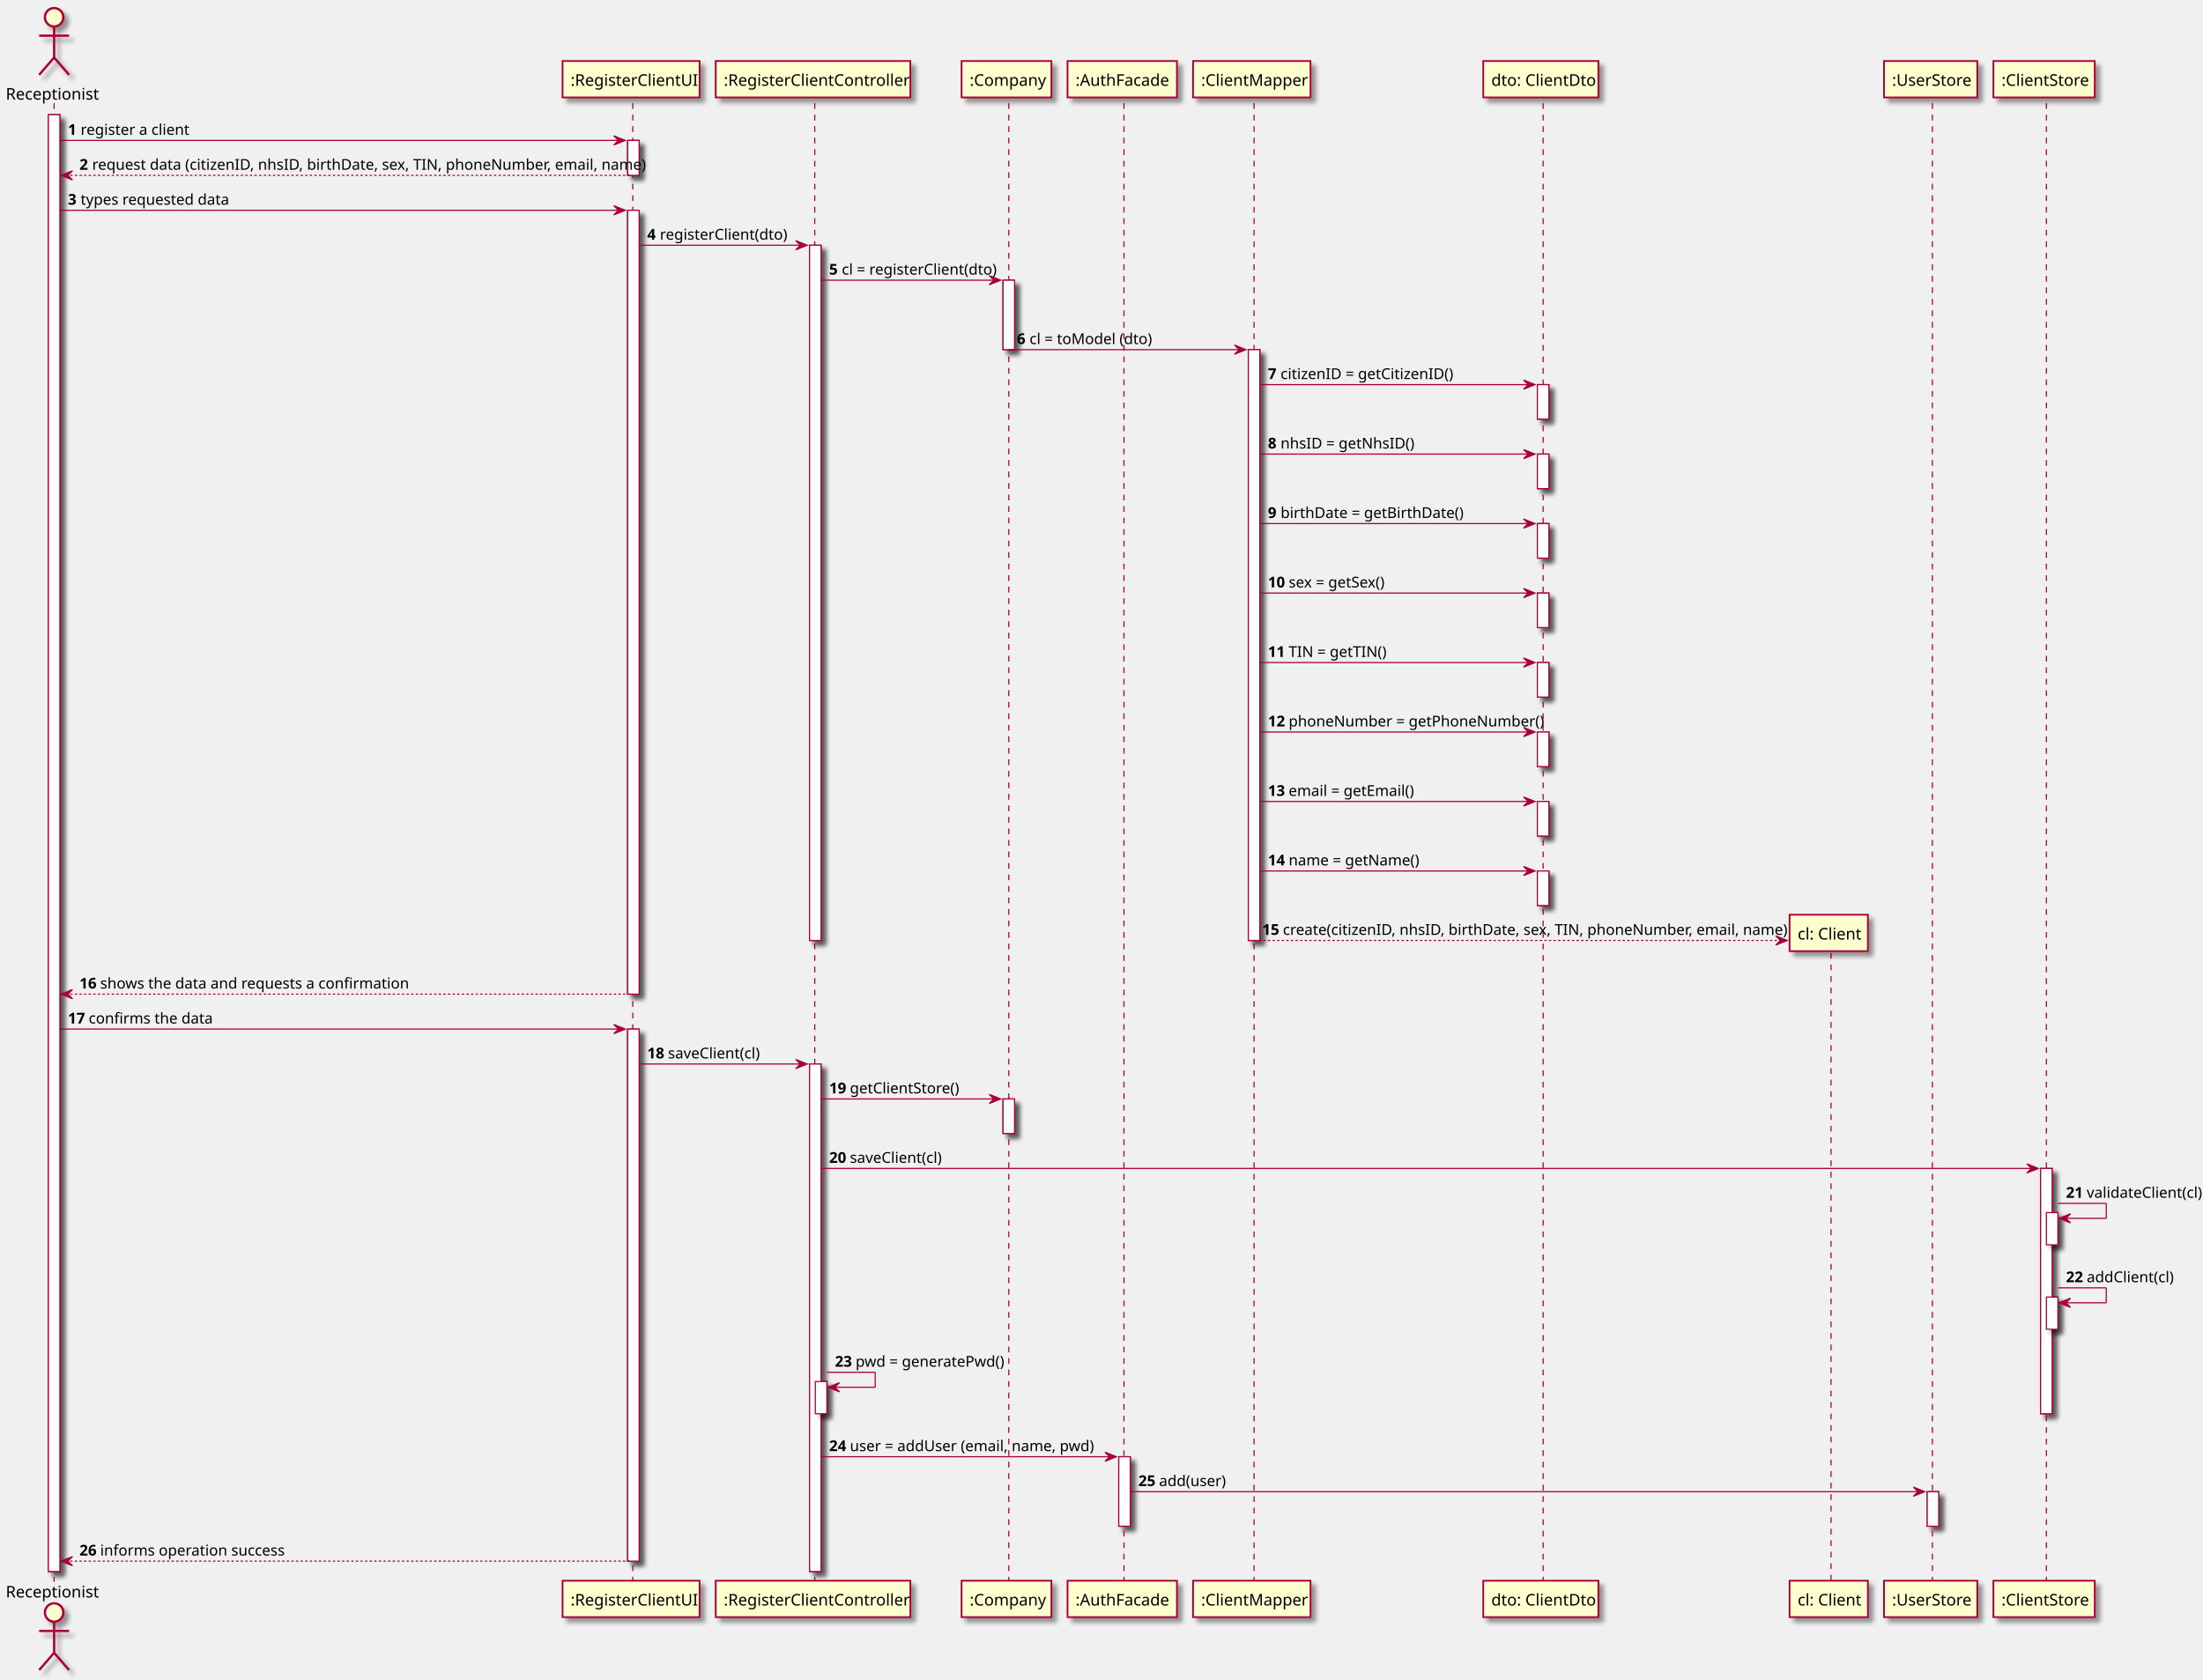
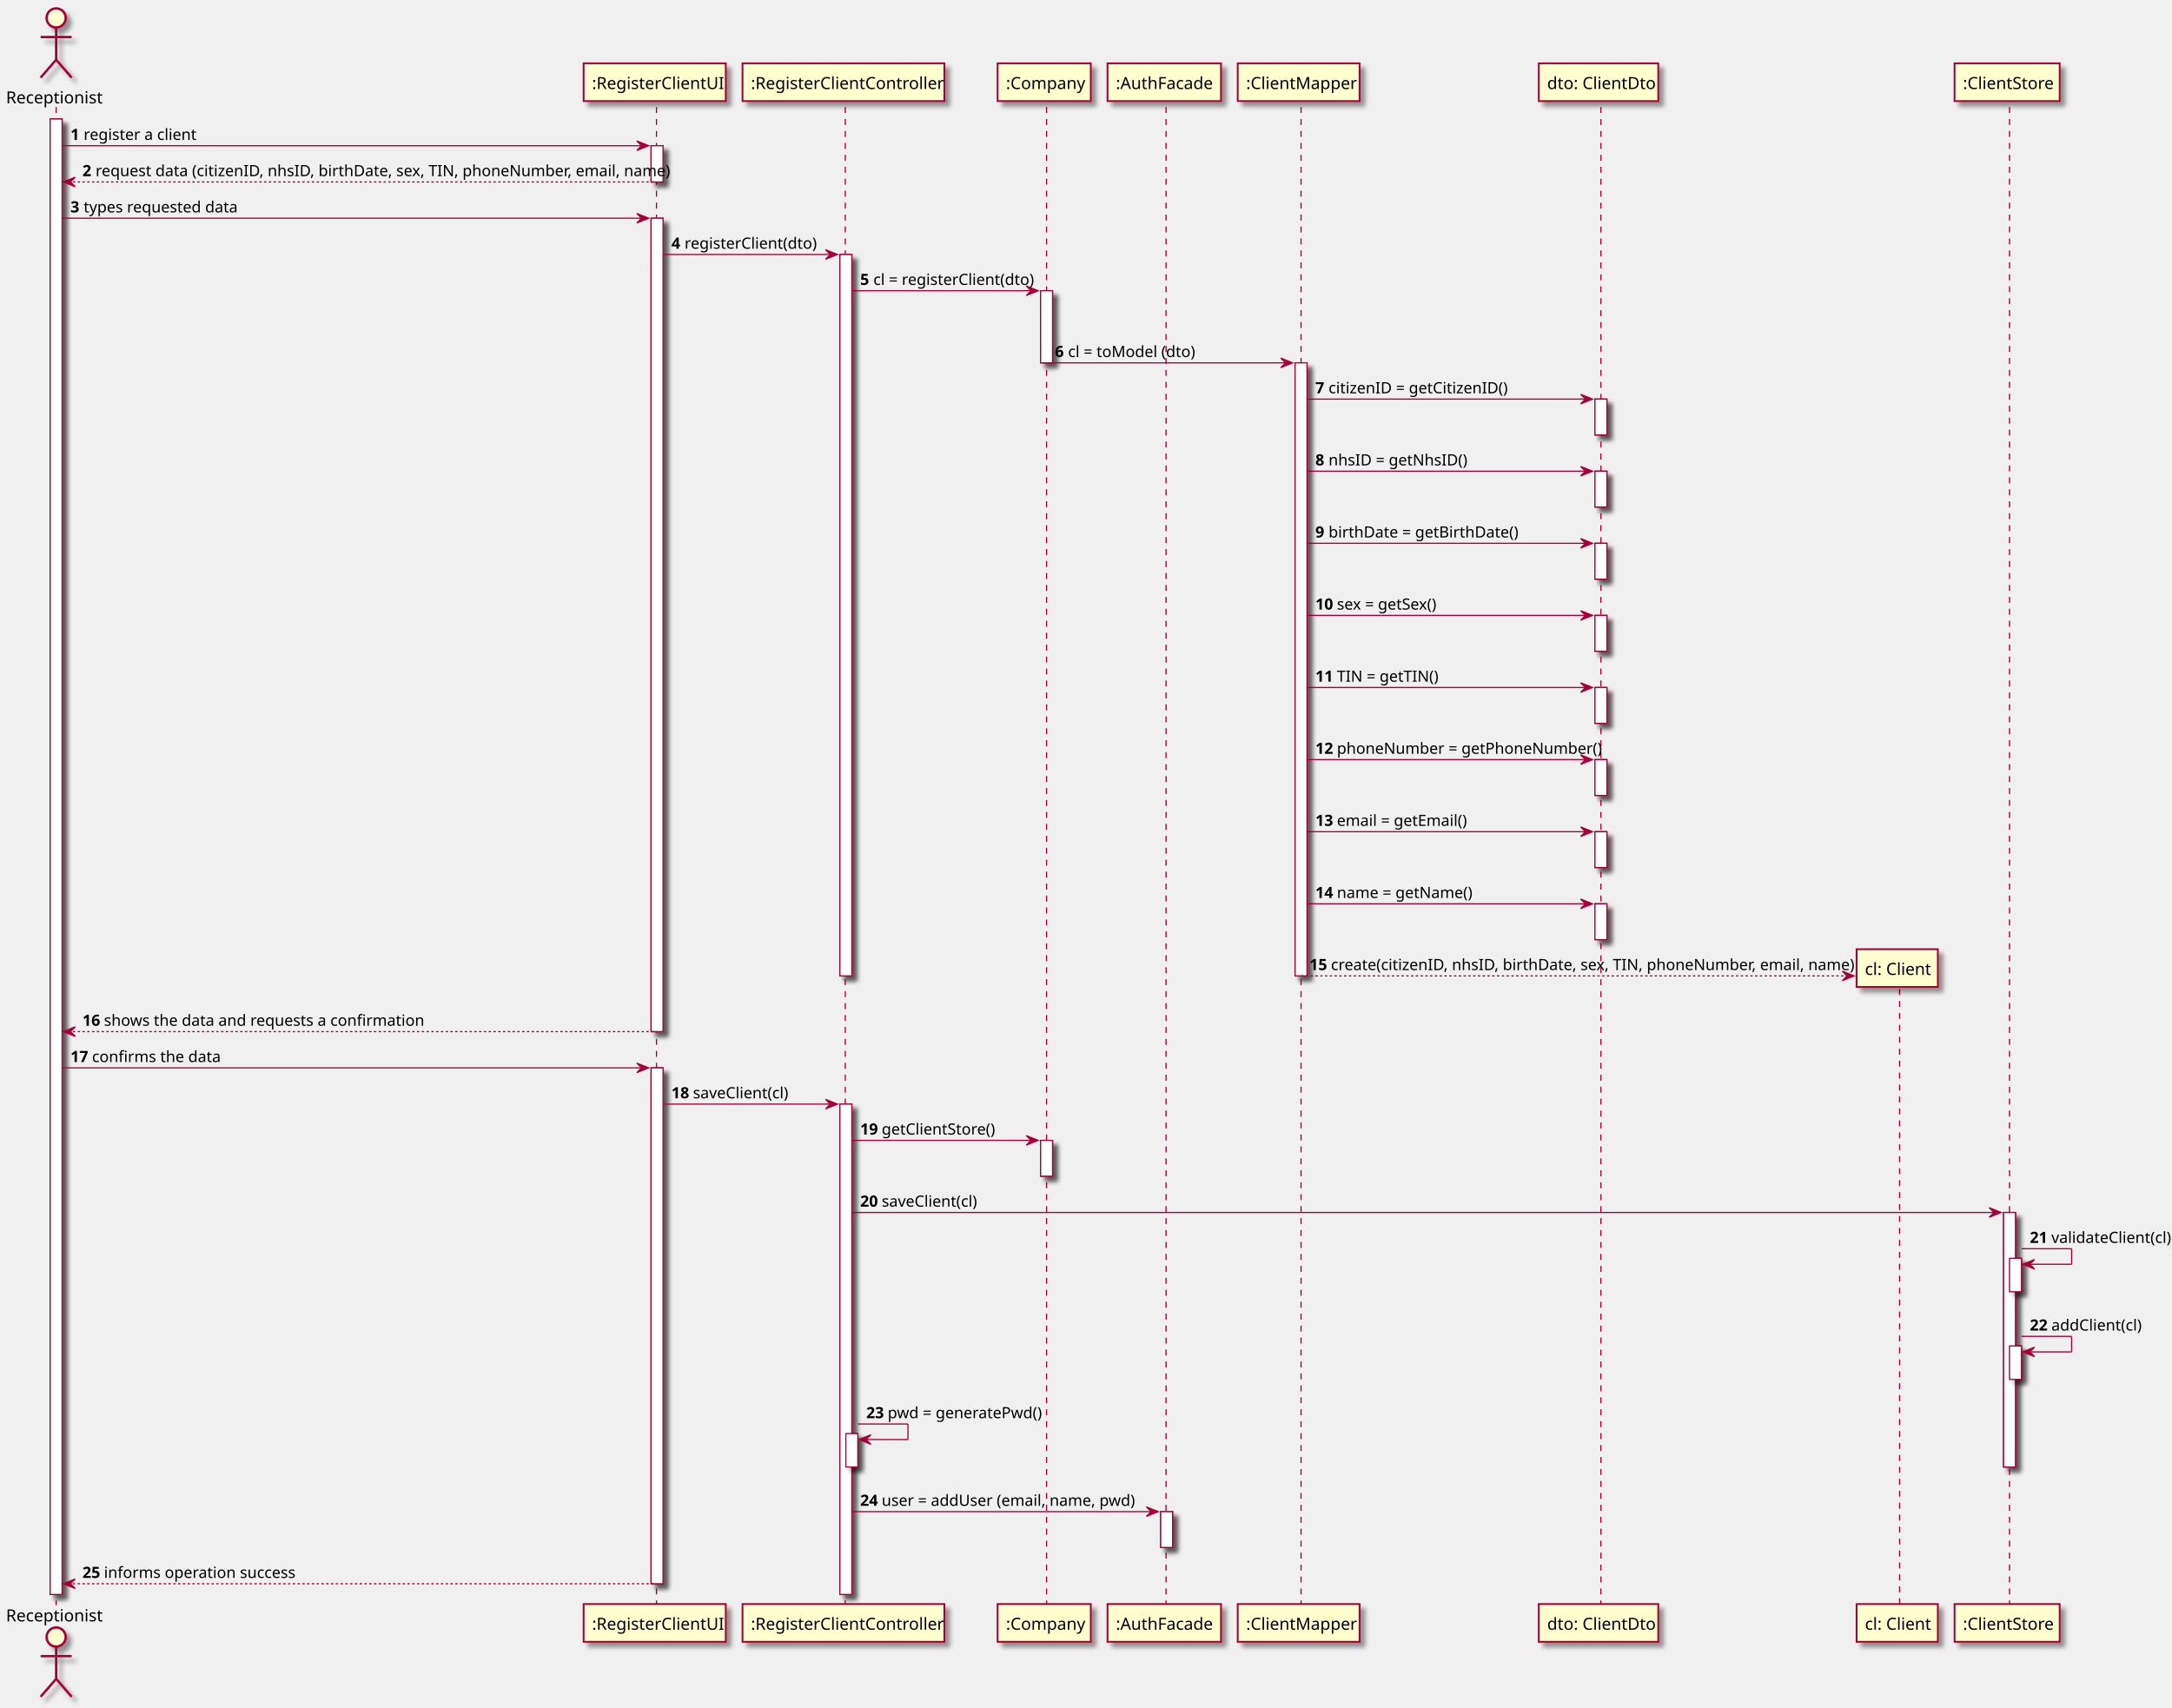
- <svg xmlns="http://www.w3.org/2000/svg" contentScriptType="application/ecmascript" contentStyleType="text/css" height="1459px" preserveAspectRatio="none" style="width:1913px;height:1459px;" version="1.1" viewBox="0 0 1913 1459" width="1913px" zoomAndPan="magnify">
+ <svg xmlns="http://www.w3.org/2000/svg" contentScriptType="application/ecmascript" contentStyleType="text/css" height="1429px" preserveAspectRatio="none" style="width:1818px;height:1429px;" version="1.1" viewBox="0 0 1818 1429" width="1818px" zoomAndPan="magnify">
  <defs>
-     <filter height="300%" id="f1ceagx8emaqff" width="300%" x="-1" y="-1">
+     <filter height="300%" id="fi24ng30f5qsc" width="300%" x="-1" y="-1">
      <feGaussianBlur result="blurOut" stdDeviation="2.0" />
      <feColorMatrix in="blurOut" result="blurOut2" type="matrix" values="0 0 0 0 0 0 0 0 0 0 0 0 0 0 0 0 0 0 .4 0" />
      <feOffset dx="4.0" dy="4.0" in="blurOut2" result="blurOut3" />
      <feBlend in="SourceGraphic" in2="blurOut3" mode="normal" />
    </filter>
  </defs>
  <g>
-     <rect fill="#FFFFFF" filter="url(#f1ceagx8emaqff)" height="1265.398" style="stroke:#A80036;stroke-width:1.0;" width="10" x="42" y="99.609" />
-     <rect fill="#FFFFFF" filter="url(#f1ceagx8emaqff)" height="30.352" style="stroke:#A80036;stroke-width:1.0;" width="10" x="545" y="121.961" />
-     <rect fill="#FFFFFF" filter="url(#f1ceagx8emaqff)" height="680.828" style="stroke:#A80036;stroke-width:1.0;" width="10" x="545" y="182.664" />
-     <rect fill="#FFFFFF" filter="url(#f1ceagx8emaqff)" height="462.164" style="stroke:#A80036;stroke-width:1.0;" width="10" x="545" y="893.844" />
-     <rect fill="#FFFFFF" filter="url(#f1ceagx8emaqff)" height="603.867" style="stroke:#A80036;stroke-width:1.0;" width="10" x="703" y="213.016" />
-     <rect fill="#FFFFFF" filter="url(#f1ceagx8emaqff)" height="440.812" style="stroke:#A80036;stroke-width:1.0;" width="10" x="703" y="924.195" />
-     <rect fill="#FFFFFF" filter="url(#f1ceagx8emaqff)" height="28" style="stroke:#A80036;stroke-width:1.0;" width="10" x="708" y="1199.953" />
-     <rect fill="#FFFFFF" filter="url(#f1ceagx8emaqff)" height="60.352" style="stroke:#A80036;stroke-width:1.0;" width="10" x="871" y="243.367" />
-     <rect fill="#FFFFFF" filter="url(#f1ceagx8emaqff)" height="30" style="stroke:#A80036;stroke-width:1.0;" width="10" x="871" y="954.547" />
-     <rect fill="#FFFFFF" filter="url(#f1ceagx8emaqff)" height="60.352" style="stroke:#A80036;stroke-width:1.0;" width="10" x="971.5" y="1265.305" />
-     <rect fill="#FFFFFF" filter="url(#f1ceagx8emaqff)" height="513.164" style="stroke:#A80036;stroke-width:1.0;" width="10" x="1084" y="303.719" />
-     <rect fill="#FFFFFF" filter="url(#f1ceagx8emaqff)" height="30" style="stroke:#A80036;stroke-width:1.0;" width="10" x="1335" y="334.07" />
-     <rect fill="#FFFFFF" filter="url(#f1ceagx8emaqff)" height="30" style="stroke:#A80036;stroke-width:1.0;" width="10" x="1335" y="394.422" />
-     <rect fill="#FFFFFF" filter="url(#f1ceagx8emaqff)" height="30" style="stroke:#A80036;stroke-width:1.0;" width="10" x="1335" y="454.773" />
-     <rect fill="#FFFFFF" filter="url(#f1ceagx8emaqff)" height="30" style="stroke:#A80036;stroke-width:1.0;" width="10" x="1335" y="515.125" />
-     <rect fill="#FFFFFF" filter="url(#f1ceagx8emaqff)" height="30" style="stroke:#A80036;stroke-width:1.0;" width="10" x="1335" y="575.477" />
-     <rect fill="#FFFFFF" filter="url(#f1ceagx8emaqff)" height="30" style="stroke:#A80036;stroke-width:1.0;" width="10" x="1335" y="635.828" />
-     <rect fill="#FFFFFF" filter="url(#f1ceagx8emaqff)" height="30" style="stroke:#A80036;stroke-width:1.0;" width="10" x="1335" y="696.18" />
-     <rect fill="#FFFFFF" filter="url(#f1ceagx8emaqff)" height="30" style="stroke:#A80036;stroke-width:1.0;" width="10" x="1335" y="756.531" />
-     <rect fill="#FFFFFF" filter="url(#f1ceagx8emaqff)" height="30" style="stroke:#A80036;stroke-width:1.0;" width="10" x="1673.5" y="1295.656" />
-     <rect fill="#FFFFFF" filter="url(#f1ceagx8emaqff)" height="213.055" style="stroke:#A80036;stroke-width:1.0;" width="10" x="1772" y="1014.898" />
-     <rect fill="#FFFFFF" filter="url(#f1ceagx8emaqff)" height="28" style="stroke:#A80036;stroke-width:1.0;" width="10" x="1777" y="1053.25" />
-     <rect fill="#FFFFFF" filter="url(#f1ceagx8emaqff)" height="28" style="stroke:#A80036;stroke-width:1.0;" width="10" x="1777" y="1126.602" />
-     <line style="stroke:#A80036;stroke-width:1.0;stroke-dasharray:5.0,5.0;" x1="47" x2="47" y1="89.609" y2="1374.008" />
-     <line style="stroke:#A80036;stroke-width:1.0;stroke-dasharray:5.0,5.0;" x1="549.5" x2="549.5" y1="89.609" y2="1374.008" />
-     <line style="stroke:#A80036;stroke-width:1.0;stroke-dasharray:5.0,5.0;" x1="707.5" x2="707.5" y1="89.609" y2="1374.008" />
-     <line style="stroke:#A80036;stroke-width:1.0;stroke-dasharray:5.0,5.0;" x1="876" x2="876" y1="89.609" y2="1374.008" />
-     <line style="stroke:#A80036;stroke-width:1.0;stroke-dasharray:5.0,5.0;" x1="976" x2="976" y1="89.609" y2="1374.008" />
-     <line style="stroke:#A80036;stroke-width:1.0;stroke-dasharray:5.0,5.0;" x1="1089" x2="1089" y1="89.609" y2="1374.008" />
-     <line style="stroke:#A80036;stroke-width:1.0;stroke-dasharray:5.0,5.0;" x1="1340" x2="1340" y1="89.609" y2="1374.008" />
-     <line style="stroke:#A80036;stroke-width:1.0;stroke-dasharray:5.0,5.0;" x1="1590" x2="1590" y1="827.836" y2="1374.008" />
-     <line style="stroke:#A80036;stroke-width:1.0;stroke-dasharray:5.0,5.0;" x1="1678" x2="1678" y1="89.609" y2="1374.008" />
-     <line style="stroke:#A80036;stroke-width:1.0;stroke-dasharray:5.0,5.0;" x1="1777" x2="1777" y1="89.609" y2="1374.008" />
+     <rect fill="#FFFFFF" filter="url(#fi24ng30f5qsc)" height="1235.047" style="stroke:#A80036;stroke-width:1.0;" width="10" x="42" y="99.609" />
+     <rect fill="#FFFFFF" filter="url(#fi24ng30f5qsc)" height="30.352" style="stroke:#A80036;stroke-width:1.0;" width="10" x="545" y="121.961" />
+     <rect fill="#FFFFFF" filter="url(#fi24ng30f5qsc)" height="680.828" style="stroke:#A80036;stroke-width:1.0;" width="10" x="545" y="182.664" />
+     <rect fill="#FFFFFF" filter="url(#fi24ng30f5qsc)" height="431.812" style="stroke:#A80036;stroke-width:1.0;" width="10" x="545" y="893.844" />
+     <rect fill="#FFFFFF" filter="url(#fi24ng30f5qsc)" height="603.867" style="stroke:#A80036;stroke-width:1.0;" width="10" x="703" y="213.016" />
+     <rect fill="#FFFFFF" filter="url(#fi24ng30f5qsc)" height="410.461" style="stroke:#A80036;stroke-width:1.0;" width="10" x="703" y="924.195" />
+     <rect fill="#FFFFFF" filter="url(#fi24ng30f5qsc)" height="28" style="stroke:#A80036;stroke-width:1.0;" width="10" x="708" y="1199.953" />
+     <rect fill="#FFFFFF" filter="url(#fi24ng30f5qsc)" height="60.352" style="stroke:#A80036;stroke-width:1.0;" width="10" x="871" y="243.367" />
+     <rect fill="#FFFFFF" filter="url(#fi24ng30f5qsc)" height="30" style="stroke:#A80036;stroke-width:1.0;" width="10" x="871" y="954.547" />
+     <rect fill="#FFFFFF" filter="url(#fi24ng30f5qsc)" height="30" style="stroke:#A80036;stroke-width:1.0;" width="10" x="971.5" y="1265.305" />
+     <rect fill="#FFFFFF" filter="url(#fi24ng30f5qsc)" height="513.164" style="stroke:#A80036;stroke-width:1.0;" width="10" x="1084" y="303.719" />
+     <rect fill="#FFFFFF" filter="url(#fi24ng30f5qsc)" height="30" style="stroke:#A80036;stroke-width:1.0;" width="10" x="1335" y="334.07" />
+     <rect fill="#FFFFFF" filter="url(#fi24ng30f5qsc)" height="30" style="stroke:#A80036;stroke-width:1.0;" width="10" x="1335" y="394.422" />
+     <rect fill="#FFFFFF" filter="url(#fi24ng30f5qsc)" height="30" style="stroke:#A80036;stroke-width:1.0;" width="10" x="1335" y="454.773" />
+     <rect fill="#FFFFFF" filter="url(#fi24ng30f5qsc)" height="30" style="stroke:#A80036;stroke-width:1.0;" width="10" x="1335" y="515.125" />
+     <rect fill="#FFFFFF" filter="url(#fi24ng30f5qsc)" height="30" style="stroke:#A80036;stroke-width:1.0;" width="10" x="1335" y="575.477" />
+     <rect fill="#FFFFFF" filter="url(#fi24ng30f5qsc)" height="30" style="stroke:#A80036;stroke-width:1.0;" width="10" x="1335" y="635.828" />
+     <rect fill="#FFFFFF" filter="url(#fi24ng30f5qsc)" height="30" style="stroke:#A80036;stroke-width:1.0;" width="10" x="1335" y="696.18" />
+     <rect fill="#FFFFFF" filter="url(#fi24ng30f5qsc)" height="30" style="stroke:#A80036;stroke-width:1.0;" width="10" x="1335" y="756.531" />
+     <rect fill="#FFFFFF" filter="url(#fi24ng30f5qsc)" height="213.055" style="stroke:#A80036;stroke-width:1.0;" width="10" x="1677" y="1014.898" />
+     <rect fill="#FFFFFF" filter="url(#fi24ng30f5qsc)" height="28" style="stroke:#A80036;stroke-width:1.0;" width="10" x="1682" y="1053.25" />
+     <rect fill="#FFFFFF" filter="url(#fi24ng30f5qsc)" height="28" style="stroke:#A80036;stroke-width:1.0;" width="10" x="1682" y="1126.602" />
+     <line style="stroke:#A80036;stroke-width:1.0;stroke-dasharray:5.0,5.0;" x1="47" x2="47" y1="89.609" y2="1343.656" />
+     <line style="stroke:#A80036;stroke-width:1.0;stroke-dasharray:5.0,5.0;" x1="549.5" x2="549.5" y1="89.609" y2="1343.656" />
+     <line style="stroke:#A80036;stroke-width:1.0;stroke-dasharray:5.0,5.0;" x1="707.5" x2="707.5" y1="89.609" y2="1343.656" />
+     <line style="stroke:#A80036;stroke-width:1.0;stroke-dasharray:5.0,5.0;" x1="876" x2="876" y1="89.609" y2="1343.656" />
+     <line style="stroke:#A80036;stroke-width:1.0;stroke-dasharray:5.0,5.0;" x1="976" x2="976" y1="89.609" y2="1343.656" />
+     <line style="stroke:#A80036;stroke-width:1.0;stroke-dasharray:5.0,5.0;" x1="1089" x2="1089" y1="89.609" y2="1343.656" />
+     <line style="stroke:#A80036;stroke-width:1.0;stroke-dasharray:5.0,5.0;" x1="1340" x2="1340" y1="89.609" y2="1343.656" />
+     <line style="stroke:#A80036;stroke-width:1.0;stroke-dasharray:5.0,5.0;" x1="1590" x2="1590" y1="827.836" y2="1343.656" />
+     <line style="stroke:#A80036;stroke-width:1.0;stroke-dasharray:5.0,5.0;" x1="1682" x2="1682" y1="89.609" y2="1343.656" />
    <text fill="#000000" font-family="sans-serif" font-size="14" lengthAdjust="spacing" textLength="78" x="5" y="86.533">Receptionist</text>
-     <ellipse cx="47" cy="15" fill="#FEFECE" filter="url(#f1ceagx8emaqff)" rx="8" ry="8" style="stroke:#A80036;stroke-width:2.0;" />
-     <path d="M47,23 L47,50 M34,31 L60,31 M47,50 L34,65 M47,50 L60,65 " fill="none" filter="url(#f1ceagx8emaqff)" style="stroke:#A80036;stroke-width:2.0;" />
-     <text fill="#000000" font-family="sans-serif" font-size="14" lengthAdjust="spacing" textLength="78" x="5" y="1387.541">Receptionist</text>
-     <ellipse cx="47" cy="1400.617" fill="#FEFECE" filter="url(#f1ceagx8emaqff)" rx="8" ry="8" style="stroke:#A80036;stroke-width:2.0;" />
-     <path d="M47,1408.617 L47,1435.617 M34,1416.617 L60,1416.617 M47,1435.617 L34,1450.617 M47,1435.617 L60,1450.617 " fill="none" filter="url(#f1ceagx8emaqff)" style="stroke:#A80036;stroke-width:2.0;" />
-     <rect fill="#FEFECE" filter="url(#f1ceagx8emaqff)" height="31.609" style="stroke:#A80036;stroke-width:1.5;" width="119" x="488.5" y="53" />
+     <ellipse cx="47" cy="15" fill="#FEFECE" filter="url(#fi24ng30f5qsc)" rx="8" ry="8" style="stroke:#A80036;stroke-width:2.0;" />
+     <path d="M47,23 L47,50 M34,31 L60,31 M47,50 L34,65 M47,50 L60,65 " fill="none" filter="url(#fi24ng30f5qsc)" style="stroke:#A80036;stroke-width:2.0;" />
+     <text fill="#000000" font-family="sans-serif" font-size="14" lengthAdjust="spacing" textLength="78" x="5" y="1357.189">Receptionist</text>
+     <ellipse cx="47" cy="1370.266" fill="#FEFECE" filter="url(#fi24ng30f5qsc)" rx="8" ry="8" style="stroke:#A80036;stroke-width:2.0;" />
+     <path d="M47,1378.266 L47,1405.266 M34,1386.266 L60,1386.266 M47,1405.266 L34,1420.266 M47,1405.266 L60,1420.266 " fill="none" filter="url(#fi24ng30f5qsc)" style="stroke:#A80036;stroke-width:2.0;" />
+     <rect fill="#FEFECE" filter="url(#fi24ng30f5qsc)" height="31.609" style="stroke:#A80036;stroke-width:1.5;" width="119" x="488.5" y="53" />
    <text fill="#000000" font-family="sans-serif" font-size="14" lengthAdjust="spacing" textLength="105" x="495.5" y="74.533">:RegisterClientUI</text>
-     <rect fill="#FEFECE" filter="url(#f1ceagx8emaqff)" height="31.609" style="stroke:#A80036;stroke-width:1.5;" width="119" x="488.5" y="1373.008" />
-     <text fill="#000000" font-family="sans-serif" font-size="14" lengthAdjust="spacing" textLength="105" x="495.5" y="1394.541">:RegisterClientUI</text>
-     <rect fill="#FEFECE" filter="url(#f1ceagx8emaqff)" height="31.609" style="stroke:#A80036;stroke-width:1.5;" width="169" x="621.5" y="53" />
+     <rect fill="#FEFECE" filter="url(#fi24ng30f5qsc)" height="31.609" style="stroke:#A80036;stroke-width:1.5;" width="119" x="488.5" y="1342.656" />
+     <text fill="#000000" font-family="sans-serif" font-size="14" lengthAdjust="spacing" textLength="105" x="495.5" y="1364.189">:RegisterClientUI</text>
+     <rect fill="#FEFECE" filter="url(#fi24ng30f5qsc)" height="31.609" style="stroke:#A80036;stroke-width:1.5;" width="169" x="621.5" y="53" />
    <text fill="#000000" font-family="sans-serif" font-size="14" lengthAdjust="spacing" textLength="155" x="628.5" y="74.533">:RegisterClientController</text>
-     <rect fill="#FEFECE" filter="url(#f1ceagx8emaqff)" height="31.609" style="stroke:#A80036;stroke-width:1.5;" width="169" x="621.5" y="1373.008" />
-     <text fill="#000000" font-family="sans-serif" font-size="14" lengthAdjust="spacing" textLength="155" x="628.5" y="1394.541">:RegisterClientController</text>
-     <rect fill="#FEFECE" filter="url(#f1ceagx8emaqff)" height="31.609" style="stroke:#A80036;stroke-width:1.5;" width="78" x="835" y="53" />
+     <rect fill="#FEFECE" filter="url(#fi24ng30f5qsc)" height="31.609" style="stroke:#A80036;stroke-width:1.5;" width="169" x="621.5" y="1342.656" />
+     <text fill="#000000" font-family="sans-serif" font-size="14" lengthAdjust="spacing" textLength="155" x="628.5" y="1364.189">:RegisterClientController</text>
+     <rect fill="#FEFECE" filter="url(#fi24ng30f5qsc)" height="31.609" style="stroke:#A80036;stroke-width:1.5;" width="78" x="835" y="53" />
    <text fill="#000000" font-family="sans-serif" font-size="14" lengthAdjust="spacing" textLength="64" x="842" y="74.533">:Company</text>
-     <rect fill="#FEFECE" filter="url(#f1ceagx8emaqff)" height="31.609" style="stroke:#A80036;stroke-width:1.5;" width="78" x="835" y="1373.008" />
-     <text fill="#000000" font-family="sans-serif" font-size="14" lengthAdjust="spacing" textLength="64" x="842" y="1394.541">:Company</text>
-     <rect fill="#FEFECE" filter="url(#f1ceagx8emaqff)" height="31.609" style="stroke:#A80036;stroke-width:1.5;" width="95" x="927" y="53" />
+     <rect fill="#FEFECE" filter="url(#fi24ng30f5qsc)" height="31.609" style="stroke:#A80036;stroke-width:1.5;" width="78" x="835" y="1342.656" />
+     <text fill="#000000" font-family="sans-serif" font-size="14" lengthAdjust="spacing" textLength="64" x="842" y="1364.189">:Company</text>
+     <rect fill="#FEFECE" filter="url(#fi24ng30f5qsc)" height="31.609" style="stroke:#A80036;stroke-width:1.5;" width="95" x="927" y="53" />
    <text fill="#000000" font-family="sans-serif" font-size="14" lengthAdjust="spacing" textLength="81" x="934" y="74.533">:AuthFacade</text>
-     <rect fill="#FEFECE" filter="url(#f1ceagx8emaqff)" height="31.609" style="stroke:#A80036;stroke-width:1.5;" width="95" x="927" y="1373.008" />
-     <text fill="#000000" font-family="sans-serif" font-size="14" lengthAdjust="spacing" textLength="81" x="934" y="1394.541">:AuthFacade</text>
-     <rect fill="#FEFECE" filter="url(#f1ceagx8emaqff)" height="31.609" style="stroke:#A80036;stroke-width:1.5;" width="102" x="1036" y="53" />
+     <rect fill="#FEFECE" filter="url(#fi24ng30f5qsc)" height="31.609" style="stroke:#A80036;stroke-width:1.5;" width="95" x="927" y="1342.656" />
+     <text fill="#000000" font-family="sans-serif" font-size="14" lengthAdjust="spacing" textLength="81" x="934" y="1364.189">:AuthFacade</text>
+     <rect fill="#FEFECE" filter="url(#fi24ng30f5qsc)" height="31.609" style="stroke:#A80036;stroke-width:1.5;" width="102" x="1036" y="53" />
    <text fill="#000000" font-family="sans-serif" font-size="14" lengthAdjust="spacing" textLength="88" x="1043" y="74.533">:ClientMapper</text>
-     <rect fill="#FEFECE" filter="url(#f1ceagx8emaqff)" height="31.609" style="stroke:#A80036;stroke-width:1.5;" width="102" x="1036" y="1373.008" />
-     <text fill="#000000" font-family="sans-serif" font-size="14" lengthAdjust="spacing" textLength="88" x="1043" y="1394.541">:ClientMapper</text>
-     <rect fill="#FEFECE" filter="url(#f1ceagx8emaqff)" height="31.609" style="stroke:#A80036;stroke-width:1.5;" width="100" x="1288" y="53" />
+     <rect fill="#FEFECE" filter="url(#fi24ng30f5qsc)" height="31.609" style="stroke:#A80036;stroke-width:1.5;" width="102" x="1036" y="1342.656" />
+     <text fill="#000000" font-family="sans-serif" font-size="14" lengthAdjust="spacing" textLength="88" x="1043" y="1364.189">:ClientMapper</text>
+     <rect fill="#FEFECE" filter="url(#fi24ng30f5qsc)" height="31.609" style="stroke:#A80036;stroke-width:1.5;" width="100" x="1288" y="53" />
    <text fill="#000000" font-family="sans-serif" font-size="14" lengthAdjust="spacing" textLength="86" x="1295" y="74.533">dto: ClientDto</text>
-     <rect fill="#FEFECE" filter="url(#f1ceagx8emaqff)" height="31.609" style="stroke:#A80036;stroke-width:1.5;" width="100" x="1288" y="1373.008" />
-     <text fill="#000000" font-family="sans-serif" font-size="14" lengthAdjust="spacing" textLength="86" x="1295" y="1394.541">dto: ClientDto</text>
-     <rect fill="#FEFECE" filter="url(#f1ceagx8emaqff)" height="31.609" style="stroke:#A80036;stroke-width:1.5;" width="68" x="1554" y="1373.008" />
-     <text fill="#000000" font-family="sans-serif" font-size="14" lengthAdjust="spacing" textLength="54" x="1561" y="1394.541">cl: Client</text>
-     <rect fill="#FEFECE" filter="url(#f1ceagx8emaqff)" height="31.609" style="stroke:#A80036;stroke-width:1.5;" width="81" x="1636" y="53" />
-     <text fill="#000000" font-family="sans-serif" font-size="14" lengthAdjust="spacing" textLength="67" x="1643" y="74.533">:UserStore</text>
-     <rect fill="#FEFECE" filter="url(#f1ceagx8emaqff)" height="31.609" style="stroke:#A80036;stroke-width:1.5;" width="81" x="1636" y="1373.008" />
-     <text fill="#000000" font-family="sans-serif" font-size="14" lengthAdjust="spacing" textLength="67" x="1643" y="1394.541">:UserStore</text>
-     <rect fill="#FEFECE" filter="url(#f1ceagx8emaqff)" height="31.609" style="stroke:#A80036;stroke-width:1.5;" width="88" x="1731" y="53" />
-     <text fill="#000000" font-family="sans-serif" font-size="14" lengthAdjust="spacing" textLength="74" x="1738" y="74.533">:ClientStore</text>
-     <rect fill="#FEFECE" filter="url(#f1ceagx8emaqff)" height="31.609" style="stroke:#A80036;stroke-width:1.5;" width="88" x="1731" y="1373.008" />
-     <text fill="#000000" font-family="sans-serif" font-size="14" lengthAdjust="spacing" textLength="74" x="1738" y="1394.541">:ClientStore</text>
-     <rect fill="#FFFFFF" filter="url(#f1ceagx8emaqff)" height="1265.398" style="stroke:#A80036;stroke-width:1.0;" width="10" x="42" y="99.609" />
-     <rect fill="#FFFFFF" filter="url(#f1ceagx8emaqff)" height="30.352" style="stroke:#A80036;stroke-width:1.0;" width="10" x="545" y="121.961" />
-     <rect fill="#FFFFFF" filter="url(#f1ceagx8emaqff)" height="680.828" style="stroke:#A80036;stroke-width:1.0;" width="10" x="545" y="182.664" />
-     <rect fill="#FFFFFF" filter="url(#f1ceagx8emaqff)" height="462.164" style="stroke:#A80036;stroke-width:1.0;" width="10" x="545" y="893.844" />
-     <rect fill="#FFFFFF" filter="url(#f1ceagx8emaqff)" height="603.867" style="stroke:#A80036;stroke-width:1.0;" width="10" x="703" y="213.016" />
-     <rect fill="#FFFFFF" filter="url(#f1ceagx8emaqff)" height="440.812" style="stroke:#A80036;stroke-width:1.0;" width="10" x="703" y="924.195" />
-     <rect fill="#FFFFFF" filter="url(#f1ceagx8emaqff)" height="28" style="stroke:#A80036;stroke-width:1.0;" width="10" x="708" y="1199.953" />
-     <rect fill="#FFFFFF" filter="url(#f1ceagx8emaqff)" height="60.352" style="stroke:#A80036;stroke-width:1.0;" width="10" x="871" y="243.367" />
-     <rect fill="#FFFFFF" filter="url(#f1ceagx8emaqff)" height="30" style="stroke:#A80036;stroke-width:1.0;" width="10" x="871" y="954.547" />
-     <rect fill="#FFFFFF" filter="url(#f1ceagx8emaqff)" height="60.352" style="stroke:#A80036;stroke-width:1.0;" width="10" x="971.5" y="1265.305" />
-     <rect fill="#FFFFFF" filter="url(#f1ceagx8emaqff)" height="513.164" style="stroke:#A80036;stroke-width:1.0;" width="10" x="1084" y="303.719" />
-     <rect fill="#FFFFFF" filter="url(#f1ceagx8emaqff)" height="30" style="stroke:#A80036;stroke-width:1.0;" width="10" x="1335" y="334.07" />
-     <rect fill="#FFFFFF" filter="url(#f1ceagx8emaqff)" height="30" style="stroke:#A80036;stroke-width:1.0;" width="10" x="1335" y="394.422" />
-     <rect fill="#FFFFFF" filter="url(#f1ceagx8emaqff)" height="30" style="stroke:#A80036;stroke-width:1.0;" width="10" x="1335" y="454.773" />
-     <rect fill="#FFFFFF" filter="url(#f1ceagx8emaqff)" height="30" style="stroke:#A80036;stroke-width:1.0;" width="10" x="1335" y="515.125" />
-     <rect fill="#FFFFFF" filter="url(#f1ceagx8emaqff)" height="30" style="stroke:#A80036;stroke-width:1.0;" width="10" x="1335" y="575.477" />
-     <rect fill="#FFFFFF" filter="url(#f1ceagx8emaqff)" height="30" style="stroke:#A80036;stroke-width:1.0;" width="10" x="1335" y="635.828" />
-     <rect fill="#FFFFFF" filter="url(#f1ceagx8emaqff)" height="30" style="stroke:#A80036;stroke-width:1.0;" width="10" x="1335" y="696.18" />
-     <rect fill="#FFFFFF" filter="url(#f1ceagx8emaqff)" height="30" style="stroke:#A80036;stroke-width:1.0;" width="10" x="1335" y="756.531" />
-     <rect fill="#FFFFFF" filter="url(#f1ceagx8emaqff)" height="30" style="stroke:#A80036;stroke-width:1.0;" width="10" x="1673.5" y="1295.656" />
-     <rect fill="#FFFFFF" filter="url(#f1ceagx8emaqff)" height="213.055" style="stroke:#A80036;stroke-width:1.0;" width="10" x="1772" y="1014.898" />
-     <rect fill="#FFFFFF" filter="url(#f1ceagx8emaqff)" height="28" style="stroke:#A80036;stroke-width:1.0;" width="10" x="1777" y="1053.25" />
-     <rect fill="#FFFFFF" filter="url(#f1ceagx8emaqff)" height="28" style="stroke:#A80036;stroke-width:1.0;" width="10" x="1777" y="1126.602" />
+     <rect fill="#FEFECE" filter="url(#fi24ng30f5qsc)" height="31.609" style="stroke:#A80036;stroke-width:1.5;" width="100" x="1288" y="1342.656" />
+     <text fill="#000000" font-family="sans-serif" font-size="14" lengthAdjust="spacing" textLength="86" x="1295" y="1364.189">dto: ClientDto</text>
+     <rect fill="#FEFECE" filter="url(#fi24ng30f5qsc)" height="31.609" style="stroke:#A80036;stroke-width:1.5;" width="68" x="1554" y="1342.656" />
+     <text fill="#000000" font-family="sans-serif" font-size="14" lengthAdjust="spacing" textLength="54" x="1561" y="1364.189">cl: Client</text>
+     <rect fill="#FEFECE" filter="url(#fi24ng30f5qsc)" height="31.609" style="stroke:#A80036;stroke-width:1.5;" width="88" x="1636" y="53" />
+     <text fill="#000000" font-family="sans-serif" font-size="14" lengthAdjust="spacing" textLength="74" x="1643" y="74.533">:ClientStore</text>
+     <rect fill="#FEFECE" filter="url(#fi24ng30f5qsc)" height="31.609" style="stroke:#A80036;stroke-width:1.5;" width="88" x="1636" y="1342.656" />
+     <text fill="#000000" font-family="sans-serif" font-size="14" lengthAdjust="spacing" textLength="74" x="1643" y="1364.189">:ClientStore</text>
+     <rect fill="#FFFFFF" filter="url(#fi24ng30f5qsc)" height="1235.047" style="stroke:#A80036;stroke-width:1.0;" width="10" x="42" y="99.609" />
+     <rect fill="#FFFFFF" filter="url(#fi24ng30f5qsc)" height="30.352" style="stroke:#A80036;stroke-width:1.0;" width="10" x="545" y="121.961" />
+     <rect fill="#FFFFFF" filter="url(#fi24ng30f5qsc)" height="680.828" style="stroke:#A80036;stroke-width:1.0;" width="10" x="545" y="182.664" />
+     <rect fill="#FFFFFF" filter="url(#fi24ng30f5qsc)" height="431.812" style="stroke:#A80036;stroke-width:1.0;" width="10" x="545" y="893.844" />
+     <rect fill="#FFFFFF" filter="url(#fi24ng30f5qsc)" height="603.867" style="stroke:#A80036;stroke-width:1.0;" width="10" x="703" y="213.016" />
+     <rect fill="#FFFFFF" filter="url(#fi24ng30f5qsc)" height="410.461" style="stroke:#A80036;stroke-width:1.0;" width="10" x="703" y="924.195" />
+     <rect fill="#FFFFFF" filter="url(#fi24ng30f5qsc)" height="28" style="stroke:#A80036;stroke-width:1.0;" width="10" x="708" y="1199.953" />
+     <rect fill="#FFFFFF" filter="url(#fi24ng30f5qsc)" height="60.352" style="stroke:#A80036;stroke-width:1.0;" width="10" x="871" y="243.367" />
+     <rect fill="#FFFFFF" filter="url(#fi24ng30f5qsc)" height="30" style="stroke:#A80036;stroke-width:1.0;" width="10" x="871" y="954.547" />
+     <rect fill="#FFFFFF" filter="url(#fi24ng30f5qsc)" height="30" style="stroke:#A80036;stroke-width:1.0;" width="10" x="971.5" y="1265.305" />
+     <rect fill="#FFFFFF" filter="url(#fi24ng30f5qsc)" height="513.164" style="stroke:#A80036;stroke-width:1.0;" width="10" x="1084" y="303.719" />
+     <rect fill="#FFFFFF" filter="url(#fi24ng30f5qsc)" height="30" style="stroke:#A80036;stroke-width:1.0;" width="10" x="1335" y="334.07" />
+     <rect fill="#FFFFFF" filter="url(#fi24ng30f5qsc)" height="30" style="stroke:#A80036;stroke-width:1.0;" width="10" x="1335" y="394.422" />
+     <rect fill="#FFFFFF" filter="url(#fi24ng30f5qsc)" height="30" style="stroke:#A80036;stroke-width:1.0;" width="10" x="1335" y="454.773" />
+     <rect fill="#FFFFFF" filter="url(#fi24ng30f5qsc)" height="30" style="stroke:#A80036;stroke-width:1.0;" width="10" x="1335" y="515.125" />
+     <rect fill="#FFFFFF" filter="url(#fi24ng30f5qsc)" height="30" style="stroke:#A80036;stroke-width:1.0;" width="10" x="1335" y="575.477" />
+     <rect fill="#FFFFFF" filter="url(#fi24ng30f5qsc)" height="30" style="stroke:#A80036;stroke-width:1.0;" width="10" x="1335" y="635.828" />
+     <rect fill="#FFFFFF" filter="url(#fi24ng30f5qsc)" height="30" style="stroke:#A80036;stroke-width:1.0;" width="10" x="1335" y="696.18" />
+     <rect fill="#FFFFFF" filter="url(#fi24ng30f5qsc)" height="30" style="stroke:#A80036;stroke-width:1.0;" width="10" x="1335" y="756.531" />
+     <rect fill="#FFFFFF" filter="url(#fi24ng30f5qsc)" height="213.055" style="stroke:#A80036;stroke-width:1.0;" width="10" x="1677" y="1014.898" />
+     <rect fill="#FFFFFF" filter="url(#fi24ng30f5qsc)" height="28" style="stroke:#A80036;stroke-width:1.0;" width="10" x="1682" y="1053.25" />
+     <rect fill="#FFFFFF" filter="url(#fi24ng30f5qsc)" height="28" style="stroke:#A80036;stroke-width:1.0;" width="10" x="1682" y="1126.602" />
    <polygon fill="#A80036" points="533,117.961,543,121.961,533,125.961,537,121.961" style="stroke:#A80036;stroke-width:1.0;" />
    <line style="stroke:#A80036;stroke-width:1.0;" x1="52" x2="539" y1="121.961" y2="121.961" />
    <text fill="#000000" font-family="sans-serif" font-size="13" font-weight="bold" lengthAdjust="spacing" textLength="7" x="59" y="117.105">1</text>
    <text fill="#000000" font-family="sans-serif" font-size="13" lengthAdjust="spacing" textLength="89" x="70" y="117.105">register a client</text>
    <polygon fill="#A80036" points="63,148.312,53,152.312,63,156.312,59,152.312" style="stroke:#A80036;stroke-width:1.0;" />
    <line style="stroke:#A80036;stroke-width:1.0;stroke-dasharray:2.0,2.0;" x1="57" x2="549" y1="152.312" y2="152.312" />
    <text fill="#000000" font-family="sans-serif" font-size="13" font-weight="bold" lengthAdjust="spacing" textLength="7" x="69" y="147.456">2</text>
    <text fill="#000000" font-family="sans-serif" font-size="13" lengthAdjust="spacing" textLength="458" x="80" y="147.456">request data (citizenID, nhsID, birthDate, sex, TIN, phoneNumber, email, name)</text>
    <polygon fill="#A80036" points="533,178.664,543,182.664,533,186.664,537,182.664" style="stroke:#A80036;stroke-width:1.0;" />
    <line style="stroke:#A80036;stroke-width:1.0;" x1="52" x2="539" y1="182.664" y2="182.664" />
    <text fill="#000000" font-family="sans-serif" font-size="13" font-weight="bold" lengthAdjust="spacing" textLength="7" x="59" y="177.808">3</text>
    <text fill="#000000" font-family="sans-serif" font-size="13" lengthAdjust="spacing" textLength="122" x="70" y="177.808">types requested data</text>
    <polygon fill="#A80036" points="691,209.016,701,213.016,691,217.016,695,213.016" style="stroke:#A80036;stroke-width:1.0;" />
    <line style="stroke:#A80036;stroke-width:1.0;" x1="555" x2="697" y1="213.016" y2="213.016" />
    <text fill="#000000" font-family="sans-serif" font-size="13" font-weight="bold" lengthAdjust="spacing" textLength="7" x="562" y="208.159">4</text>
    <text fill="#000000" font-family="sans-serif" font-size="13" lengthAdjust="spacing" textLength="102" x="573" y="208.159">registerClient(dto)</text>
    <polygon fill="#A80036" points="859,239.367,869,243.367,859,247.367,863,243.367" style="stroke:#A80036;stroke-width:1.0;" />
    <line style="stroke:#A80036;stroke-width:1.0;" x1="713" x2="865" y1="243.367" y2="243.367" />
    <text fill="#000000" font-family="sans-serif" font-size="13" font-weight="bold" lengthAdjust="spacing" textLength="7" x="720" y="238.511">5</text>
    <text fill="#000000" font-family="sans-serif" font-size="13" lengthAdjust="spacing" textLength="128" x="731" y="238.511">cl = registerClient(dto)</text>
    <polygon fill="#A80036" points="1072,299.719,1082,303.719,1072,307.719,1076,303.719" style="stroke:#A80036;stroke-width:1.0;" />
    <line style="stroke:#A80036;stroke-width:1.0;" x1="876" x2="1078" y1="303.719" y2="303.719" />
    <text fill="#000000" font-family="sans-serif" font-size="13" font-weight="bold" lengthAdjust="spacing" textLength="7" x="883" y="298.862">6</text>
    <text fill="#000000" font-family="sans-serif" font-size="13" lengthAdjust="spacing" textLength="102" x="894" y="298.862">cl = toModel (dto)</text>
    <polygon fill="#A80036" points="1323,330.07,1333,334.07,1323,338.07,1327,334.07" style="stroke:#A80036;stroke-width:1.0;" />
    <line style="stroke:#A80036;stroke-width:1.0;" x1="1094" x2="1329" y1="334.07" y2="334.07" />
    <text fill="#000000" font-family="sans-serif" font-size="13" font-weight="bold" lengthAdjust="spacing" textLength="7" x="1101" y="329.214">7</text>
    <text fill="#000000" font-family="sans-serif" font-size="13" lengthAdjust="spacing" textLength="144" x="1112" y="329.214">citizenID = getCitizenID()</text>
    <polygon fill="#A80036" points="1323,390.422,1333,394.422,1323,398.422,1327,394.422" style="stroke:#A80036;stroke-width:1.0;" />
    <line style="stroke:#A80036;stroke-width:1.0;" x1="1094" x2="1329" y1="394.422" y2="394.422" />
    <text fill="#000000" font-family="sans-serif" font-size="13" font-weight="bold" lengthAdjust="spacing" textLength="7" x="1101" y="389.565">8</text>
    <text fill="#000000" font-family="sans-serif" font-size="13" lengthAdjust="spacing" textLength="110" x="1112" y="389.565">nhsID = getNhsID()</text>
    <polygon fill="#A80036" points="1323,450.773,1333,454.773,1323,458.773,1327,454.773" style="stroke:#A80036;stroke-width:1.0;" />
    <line style="stroke:#A80036;stroke-width:1.0;" x1="1094" x2="1329" y1="454.773" y2="454.773" />
    <text fill="#000000" font-family="sans-serif" font-size="13" font-weight="bold" lengthAdjust="spacing" textLength="7" x="1101" y="449.917">9</text>
    <text fill="#000000" font-family="sans-serif" font-size="13" lengthAdjust="spacing" textLength="148" x="1112" y="449.917">birthDate = getBirthDate()</text>
    <polygon fill="#A80036" points="1323,511.125,1333,515.125,1323,519.125,1327,515.125" style="stroke:#A80036;stroke-width:1.0;" />
    <line style="stroke:#A80036;stroke-width:1.0;" x1="1094" x2="1329" y1="515.125" y2="515.125" />
    <text fill="#000000" font-family="sans-serif" font-size="13" font-weight="bold" lengthAdjust="spacing" textLength="14" x="1101" y="510.269">10</text>
    <text fill="#000000" font-family="sans-serif" font-size="13" lengthAdjust="spacing" textLength="86" x="1119" y="510.269">sex = getSex()</text>
    <polygon fill="#A80036" points="1323,571.477,1333,575.477,1323,579.477,1327,575.477" style="stroke:#A80036;stroke-width:1.0;" />
    <line style="stroke:#A80036;stroke-width:1.0;" x1="1094" x2="1329" y1="575.477" y2="575.477" />
    <text fill="#000000" font-family="sans-serif" font-size="13" font-weight="bold" lengthAdjust="spacing" textLength="14" x="1101" y="570.62">11</text>
    <text fill="#000000" font-family="sans-serif" font-size="13" lengthAdjust="spacing" textLength="80" x="1119" y="570.62">TIN = getTIN()</text>
    <polygon fill="#A80036" points="1323,631.828,1333,635.828,1323,639.828,1327,635.828" style="stroke:#A80036;stroke-width:1.0;" />
    <line style="stroke:#A80036;stroke-width:1.0;" x1="1094" x2="1329" y1="635.828" y2="635.828" />
    <text fill="#000000" font-family="sans-serif" font-size="13" font-weight="bold" lengthAdjust="spacing" textLength="14" x="1101" y="630.972">12</text>
    <text fill="#000000" font-family="sans-serif" font-size="13" lengthAdjust="spacing" textLength="204" x="1119" y="630.972">phoneNumber = getPhoneNumber()</text>
    <polygon fill="#A80036" points="1323,692.18,1333,696.18,1323,700.18,1327,696.18" style="stroke:#A80036;stroke-width:1.0;" />
    <line style="stroke:#A80036;stroke-width:1.0;" x1="1094" x2="1329" y1="696.18" y2="696.18" />
    <text fill="#000000" font-family="sans-serif" font-size="13" font-weight="bold" lengthAdjust="spacing" textLength="14" x="1101" y="691.323">13</text>
    <text fill="#000000" font-family="sans-serif" font-size="13" lengthAdjust="spacing" textLength="106" x="1119" y="691.323">email = getEmail()</text>
    <polygon fill="#A80036" points="1323,752.531,1333,756.531,1323,760.531,1327,756.531" style="stroke:#A80036;stroke-width:1.0;" />
    <line style="stroke:#A80036;stroke-width:1.0;" x1="1094" x2="1329" y1="756.531" y2="756.531" />
    <text fill="#000000" font-family="sans-serif" font-size="13" font-weight="bold" lengthAdjust="spacing" textLength="14" x="1101" y="751.675">14</text>
    <text fill="#000000" font-family="sans-serif" font-size="13" lengthAdjust="spacing" textLength="108" x="1119" y="751.675">name = getName()</text>
    <polygon fill="#A80036" points="1542,812.883,1552,816.883,1542,820.883,1546,816.883" style="stroke:#A80036;stroke-width:1.0;" />
    <line style="stroke:#A80036;stroke-width:1.0;stroke-dasharray:2.0,2.0;" x1="1089" x2="1548" y1="816.883" y2="816.883" />
    <text fill="#000000" font-family="sans-serif" font-size="13" font-weight="bold" lengthAdjust="spacing" textLength="14" x="1096" y="812.026">15</text>
    <text fill="#000000" font-family="sans-serif" font-size="13" lengthAdjust="spacing" textLength="418" x="1114" y="812.026">create(citizenID, nhsID, birthDate, sex, TIN, phoneNumber, email, name)</text>
-     <rect fill="#FEFECE" filter="url(#f1ceagx8emaqff)" height="31.609" style="stroke:#A80036;stroke-width:1.5;" width="68" x="1554" y="794.531" />
+     <rect fill="#FEFECE" filter="url(#fi24ng30f5qsc)" height="31.609" style="stroke:#A80036;stroke-width:1.5;" width="68" x="1554" y="794.531" />
    <text fill="#000000" font-family="sans-serif" font-size="14" lengthAdjust="spacing" textLength="54" x="1561" y="816.064">cl: Client</text>
    <polygon fill="#A80036" points="63,859.492,53,863.492,63,867.492,59,863.492" style="stroke:#A80036;stroke-width:1.0;" />
    <line style="stroke:#A80036;stroke-width:1.0;stroke-dasharray:2.0,2.0;" x1="57" x2="549" y1="863.492" y2="863.492" />
    <text fill="#000000" font-family="sans-serif" font-size="13" font-weight="bold" lengthAdjust="spacing" textLength="14" x="69" y="858.636">16</text>
    <text fill="#000000" font-family="sans-serif" font-size="13" lengthAdjust="spacing" textLength="252" x="87" y="858.636">shows the data and requests a confirmation</text>
    <polygon fill="#A80036" points="533,889.844,543,893.844,533,897.844,537,893.844" style="stroke:#A80036;stroke-width:1.0;" />
    <line style="stroke:#A80036;stroke-width:1.0;" x1="52" x2="539" y1="893.844" y2="893.844" />
    <text fill="#000000" font-family="sans-serif" font-size="13" font-weight="bold" lengthAdjust="spacing" textLength="14" x="59" y="888.987">17</text>
    <text fill="#000000" font-family="sans-serif" font-size="13" lengthAdjust="spacing" textLength="100" x="77" y="888.987">confirms the data</text>
    <polygon fill="#A80036" points="691,920.195,701,924.195,691,928.195,695,924.195" style="stroke:#A80036;stroke-width:1.0;" />
    <line style="stroke:#A80036;stroke-width:1.0;" x1="555" x2="697" y1="924.195" y2="924.195" />
    <text fill="#000000" font-family="sans-serif" font-size="13" font-weight="bold" lengthAdjust="spacing" textLength="14" x="562" y="919.339">18</text>
    <text fill="#000000" font-family="sans-serif" font-size="13" lengthAdjust="spacing" textLength="77" x="580" y="919.339">saveClient(cl)</text>
    <polygon fill="#A80036" points="859,950.547,869,954.547,859,958.547,863,954.547" style="stroke:#A80036;stroke-width:1.0;" />
    <line style="stroke:#A80036;stroke-width:1.0;" x1="713" x2="865" y1="954.547" y2="954.547" />
    <text fill="#000000" font-family="sans-serif" font-size="13" font-weight="bold" lengthAdjust="spacing" textLength="14" x="720" y="949.69">19</text>
    <text fill="#000000" font-family="sans-serif" font-size="13" lengthAdjust="spacing" textLength="90" x="738" y="949.69">getClientStore()</text>
-     <polygon fill="#A80036" points="1760,1010.898,1770,1014.898,1760,1018.898,1764,1014.898" style="stroke:#A80036;stroke-width:1.0;" />
-     <line style="stroke:#A80036;stroke-width:1.0;" x1="713" x2="1766" y1="1014.898" y2="1014.898" />
+     <polygon fill="#A80036" points="1665,1010.898,1675,1014.898,1665,1018.898,1669,1014.898" style="stroke:#A80036;stroke-width:1.0;" />
+     <line style="stroke:#A80036;stroke-width:1.0;" x1="713" x2="1671" y1="1014.898" y2="1014.898" />
    <text fill="#000000" font-family="sans-serif" font-size="13" font-weight="bold" lengthAdjust="spacing" textLength="14" x="720" y="1010.042">20</text>
    <text fill="#000000" font-family="sans-serif" font-size="13" lengthAdjust="spacing" textLength="77" x="738" y="1010.042">saveClient(cl)</text>
-     <line style="stroke:#A80036;stroke-width:1.0;" x1="1787" x2="1829" y1="1045.25" y2="1045.25" />
-     <line style="stroke:#A80036;stroke-width:1.0;" x1="1829" x2="1829" y1="1045.25" y2="1058.25" />
-     <line style="stroke:#A80036;stroke-width:1.0;" x1="1788" x2="1829" y1="1058.25" y2="1058.25" />
-     <polygon fill="#A80036" points="1798,1054.25,1788,1058.25,1798,1062.25,1794,1058.25" style="stroke:#A80036;stroke-width:1.0;" />
-     <text fill="#000000" font-family="sans-serif" font-size="13" font-weight="bold" lengthAdjust="spacing" textLength="14" x="1794" y="1040.394">21</text>
-     <text fill="#000000" font-family="sans-serif" font-size="13" lengthAdjust="spacing" textLength="94" x="1812" y="1040.394">validateClient(cl)</text>
-     <line style="stroke:#A80036;stroke-width:1.0;" x1="1787" x2="1829" y1="1118.602" y2="1118.602" />
-     <line style="stroke:#A80036;stroke-width:1.0;" x1="1829" x2="1829" y1="1118.602" y2="1131.602" />
-     <line style="stroke:#A80036;stroke-width:1.0;" x1="1788" x2="1829" y1="1131.602" y2="1131.602" />
-     <polygon fill="#A80036" points="1798,1127.602,1788,1131.602,1798,1135.602,1794,1131.602" style="stroke:#A80036;stroke-width:1.0;" />
-     <text fill="#000000" font-family="sans-serif" font-size="13" font-weight="bold" lengthAdjust="spacing" textLength="14" x="1794" y="1113.745">22</text>
-     <text fill="#000000" font-family="sans-serif" font-size="13" lengthAdjust="spacing" textLength="72" x="1812" y="1113.745">addClient(cl)</text>
+     <line style="stroke:#A80036;stroke-width:1.0;" x1="1692" x2="1734" y1="1045.25" y2="1045.25" />
+     <line style="stroke:#A80036;stroke-width:1.0;" x1="1734" x2="1734" y1="1045.25" y2="1058.25" />
+     <line style="stroke:#A80036;stroke-width:1.0;" x1="1693" x2="1734" y1="1058.25" y2="1058.25" />
+     <polygon fill="#A80036" points="1703,1054.25,1693,1058.25,1703,1062.25,1699,1058.25" style="stroke:#A80036;stroke-width:1.0;" />
+     <text fill="#000000" font-family="sans-serif" font-size="13" font-weight="bold" lengthAdjust="spacing" textLength="14" x="1699" y="1040.394">21</text>
+     <text fill="#000000" font-family="sans-serif" font-size="13" lengthAdjust="spacing" textLength="94" x="1717" y="1040.394">validateClient(cl)</text>
+     <line style="stroke:#A80036;stroke-width:1.0;" x1="1692" x2="1734" y1="1118.602" y2="1118.602" />
+     <line style="stroke:#A80036;stroke-width:1.0;" x1="1734" x2="1734" y1="1118.602" y2="1131.602" />
+     <line style="stroke:#A80036;stroke-width:1.0;" x1="1693" x2="1734" y1="1131.602" y2="1131.602" />
+     <polygon fill="#A80036" points="1703,1127.602,1693,1131.602,1703,1135.602,1699,1131.602" style="stroke:#A80036;stroke-width:1.0;" />
+     <text fill="#000000" font-family="sans-serif" font-size="13" font-weight="bold" lengthAdjust="spacing" textLength="14" x="1699" y="1113.745">22</text>
+     <text fill="#000000" font-family="sans-serif" font-size="13" lengthAdjust="spacing" textLength="72" x="1717" y="1113.745">addClient(cl)</text>
    <line style="stroke:#A80036;stroke-width:1.0;" x1="718" x2="760" y1="1191.953" y2="1191.953" />
    <line style="stroke:#A80036;stroke-width:1.0;" x1="760" x2="760" y1="1191.953" y2="1204.953" />
    <line style="stroke:#A80036;stroke-width:1.0;" x1="719" x2="760" y1="1204.953" y2="1204.953" />
    <polygon fill="#A80036" points="729,1200.953,719,1204.953,729,1208.953,725,1204.953" style="stroke:#A80036;stroke-width:1.0;" />
    <text fill="#000000" font-family="sans-serif" font-size="13" font-weight="bold" lengthAdjust="spacing" textLength="14" x="725" y="1187.097">23</text>
    <text fill="#000000" font-family="sans-serif" font-size="13" lengthAdjust="spacing" textLength="122" x="743" y="1187.097">pwd = generatePwd()</text>
    <polygon fill="#A80036" points="959.5,1261.305,969.5,1265.305,959.5,1269.305,963.5,1265.305" style="stroke:#A80036;stroke-width:1.0;" />
    <line style="stroke:#A80036;stroke-width:1.0;" x1="713" x2="965.5" y1="1265.305" y2="1265.305" />
    <text fill="#000000" font-family="sans-serif" font-size="13" font-weight="bold" lengthAdjust="spacing" textLength="14" x="720" y="1260.448">24</text>
    <text fill="#000000" font-family="sans-serif" font-size="13" lengthAdjust="spacing" textLength="203" x="738" y="1260.448">user = addUser (email, name, pwd)</text>
-     <polygon fill="#A80036" points="1661.5,1291.656,1671.5,1295.656,1661.5,1299.656,1665.5,1295.656" style="stroke:#A80036;stroke-width:1.0;" />
-     <line style="stroke:#A80036;stroke-width:1.0;" x1="981.5" x2="1667.5" y1="1295.656" y2="1295.656" />
-     <text fill="#000000" font-family="sans-serif" font-size="13" font-weight="bold" lengthAdjust="spacing" textLength="14" x="988.5" y="1290.8">25</text>
-     <text fill="#000000" font-family="sans-serif" font-size="13" lengthAdjust="spacing" textLength="54" x="1006.5" y="1290.8">add(user)</text>
-     <polygon fill="#A80036" points="63,1352.008,53,1356.008,63,1360.008,59,1356.008" style="stroke:#A80036;stroke-width:1.0;" />
-     <line style="stroke:#A80036;stroke-width:1.0;stroke-dasharray:2.0,2.0;" x1="57" x2="549" y1="1356.008" y2="1356.008" />
-     <text fill="#000000" font-family="sans-serif" font-size="13" font-weight="bold" lengthAdjust="spacing" textLength="14" x="69" y="1351.151">26</text>
-     <text fill="#000000" font-family="sans-serif" font-size="13" lengthAdjust="spacing" textLength="152" x="87" y="1351.151">informs operation success</text>
+     <polygon fill="#A80036" points="63,1321.656,53,1325.656,63,1329.656,59,1325.656" style="stroke:#A80036;stroke-width:1.0;" />
+     <line style="stroke:#A80036;stroke-width:1.0;stroke-dasharray:2.0,2.0;" x1="57" x2="549" y1="1325.656" y2="1325.656" />
+     <text fill="#000000" font-family="sans-serif" font-size="13" font-weight="bold" lengthAdjust="spacing" textLength="14" x="69" y="1320.8">25</text>
+     <text fill="#000000" font-family="sans-serif" font-size="13" lengthAdjust="spacing" textLength="152" x="87" y="1320.8">informs operation success</text>
  </g>
</svg>
